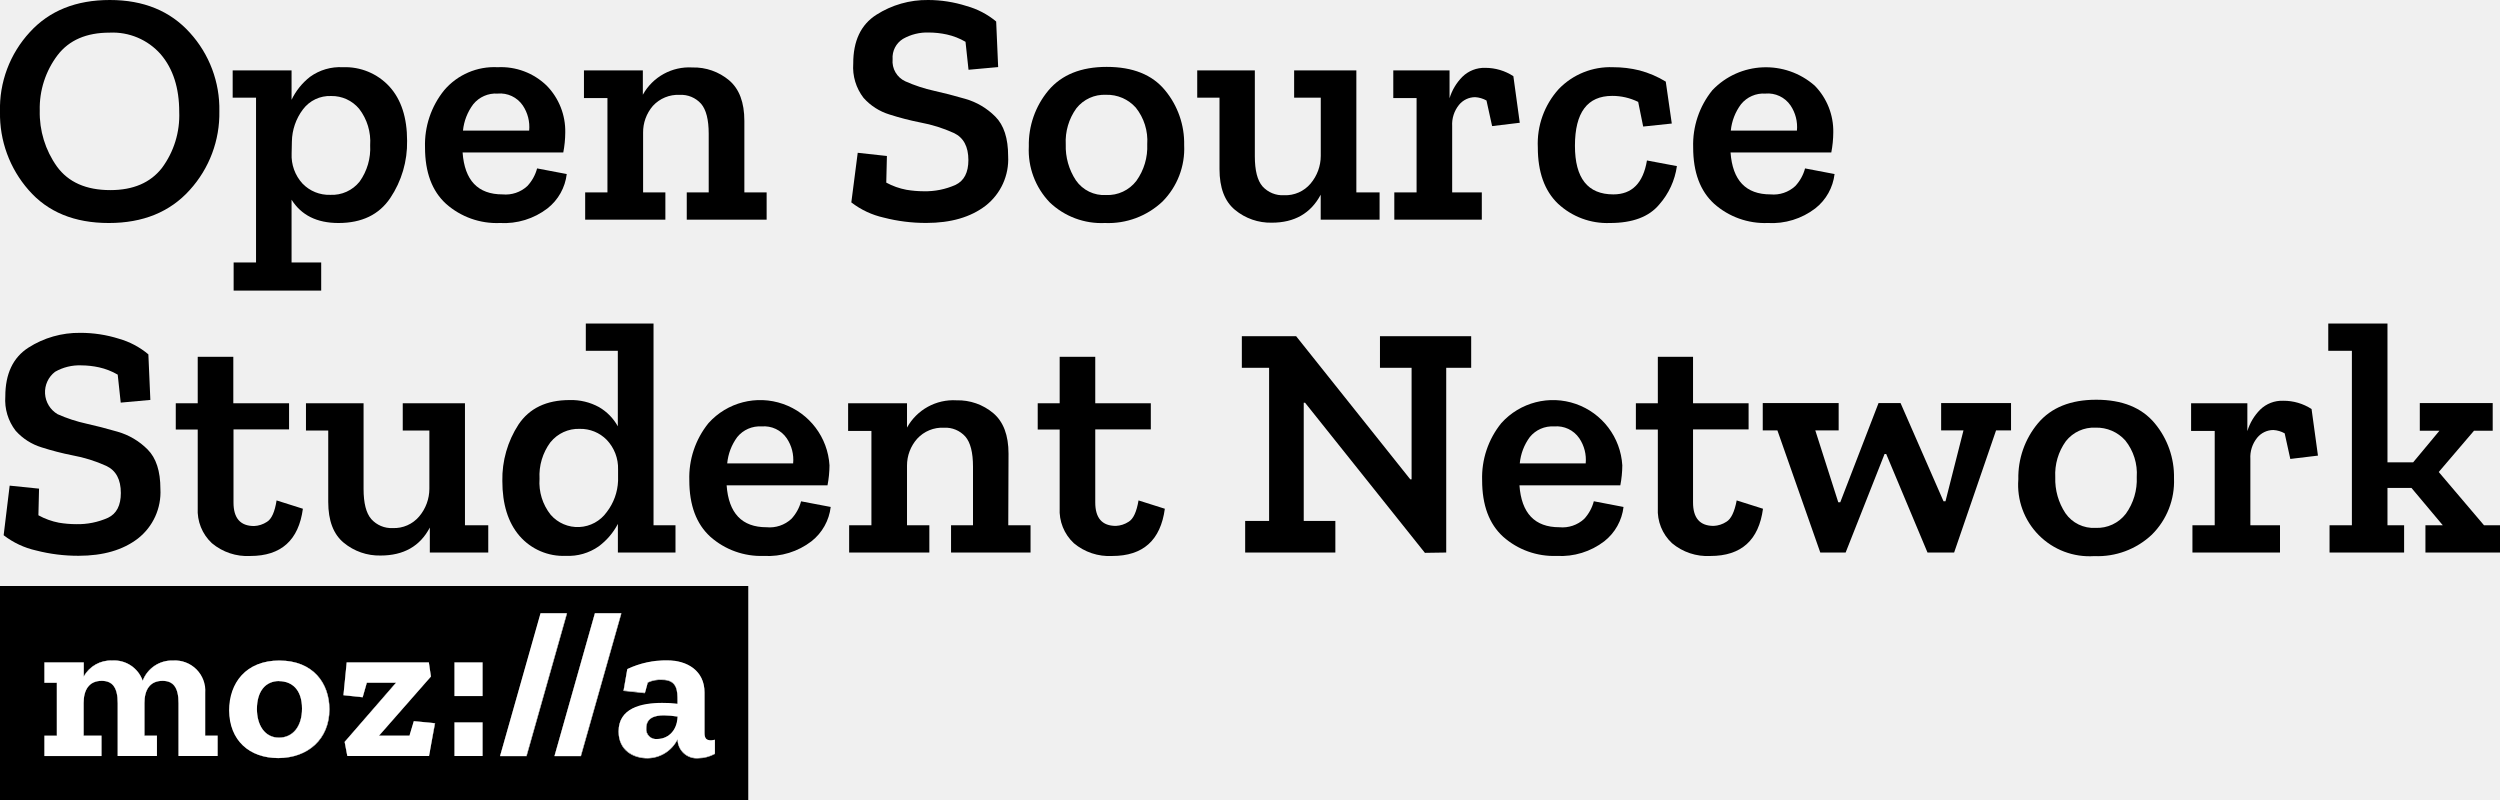
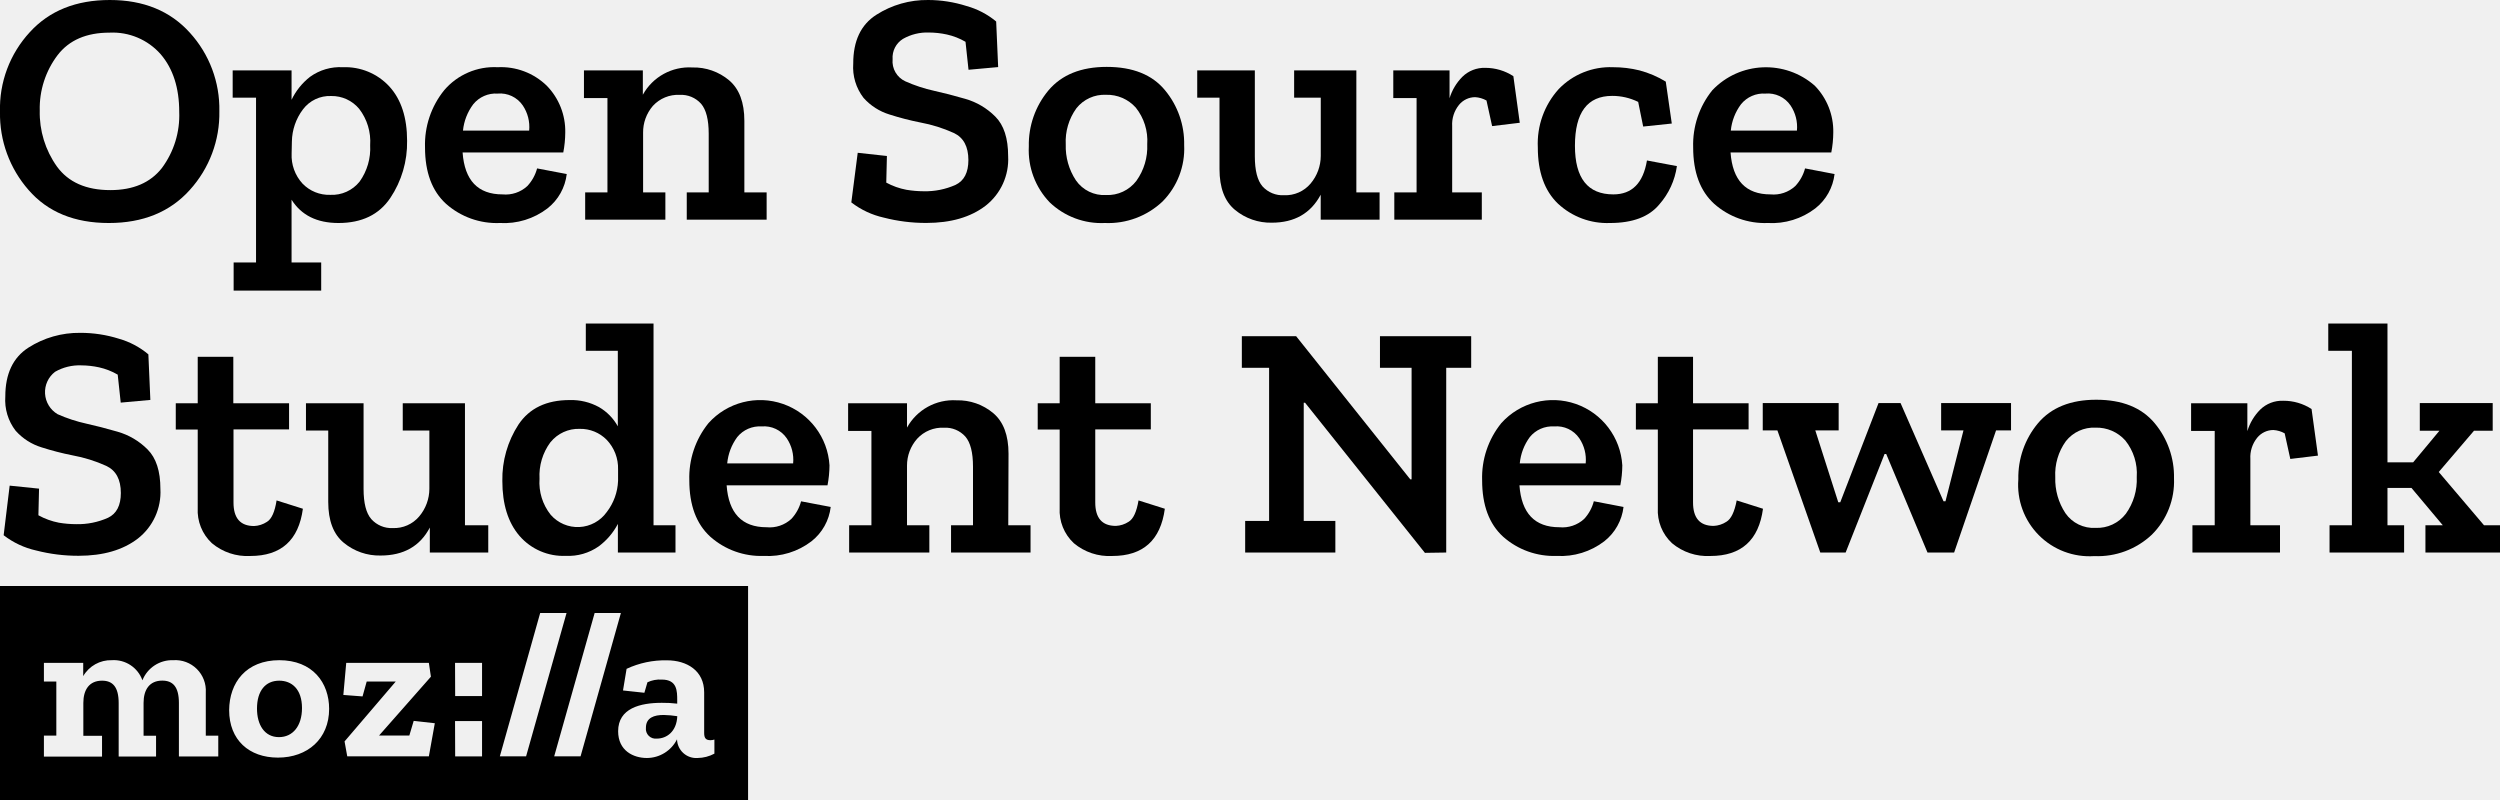
<svg xmlns="http://www.w3.org/2000/svg" viewBox="0 0 390.57 124.98">
  <defs>
-     <style>.cls-1{fill:none;}.cls-2{fill:#fff;}</style>
+     <style>.cls-1{fill:none;}</style>
  </defs>
  <g id="Layer_2" data-name="Layer 2">
    <g id="Layer_1-2" data-name="Layer 1">
-       <path class="cls-1" d="M172.79,14.82a5.57,5.57,0,0,0-4.63,2.11,8.84,8.84,0,0,0-1.66,5.64,9.62,9.62,0,0,0,1.59,5.62,5.35,5.35,0,0,0,4.71,2.29,5.66,5.66,0,0,0,4.73-2.21,9.11,9.11,0,0,0,1.72-5.75,8.24,8.24,0,0,0-1.79-5.72A6,6,0,0,0,172.79,14.82Z" />
+       <rect class="cls-1" x="71.11" y="103.56" width="4.22" height="5.19" />
+       <rect class="cls-1" x="71.11" y="112.65" width="4.22" height="5.52" />
+       <polygon class="cls-1" points="88.53 95.77 84.41 95.77 78.09 118.16 82.21 118.16 88.53 95.77" />
+       <polygon class="cls-1" points="57.29 106.48 61.86 106.48 53.83 115.84 54.25 118.16 67.01 118.16 67.92 113 64.62 112.62 63.94 114.92 59.2 114.92 67.31 105.72 66.98 103.56 54.15 103.56 53.63 108.58 56.64 108.81 57.29 106.48" />
+       <path class="cls-1" d="M43.45,118.37c4.67,0,8-2.95,8-7.61,0-4.08-2.56-7.61-7.81-7.61s-7.84,3.53-7.84,7.81C35.83,115.61,38.94,118.37,43.45,118.37Zm.16-12c2,0,3.56,1.33,3.56,4.28,0,2.79-1.43,4.54-3.6,4.54s-3.43-1.94-3.43-4.47C40.14,107.93,41.47,106.34,43.61,106.34Z" />
+       <path class="cls-1" d="M15.94,114.92H13v-5.14c0-2,.91-3.47,2.92-3.47,1.65,0,2.6,1,2.6,3.5v8.35h5.84v-3.25H22.43v-5.14c0-2,.91-3.47,2.92-3.47,1.65,0,2.6,1,2.6,3.5v8.35h6.17v-3.25H32.17v-6.73a4.77,4.77,0,0,0-5.08-5.06,5,5,0,0,0-4.82,3.14,4.75,4.75,0,0,0-4.78-3.14A5,5,0,0,0,13,105.63v-2.07H6.86v2.92H8.8v8.44H6.86v3.25h9.09Z" />
+       <path class="cls-1" d="M51.58,30.37a5.52,5.52,0,0,0,4.6-2.08,8.92,8.92,0,0,0,1.64-5.67,8.37,8.37,0,0,0-1.72-5.69,5.56,5.56,0,0,0-4.37-2,5.24,5.24,0,0,0-4.42,2.13,8.58,8.58,0,0,0-1.72,5l-.05,1.82a6.49,6.49,0,0,0,1.69,4.68A5.74,5.74,0,0,0,51.58,30.37Z" />
+       <path class="cls-1" d="M101.18,106.54a4.56,4.56,0,0,1,2.24-.42c2.37,0,2.41,1.78,2.41,3.27v.49a18.35,18.35,0,0,0-2.41-.13c-3.34,0-6.82.84-6.82,4.44,0,3,2.4,4.18,4.5,4.18a5.29,5.29,0,0,0,4.7-2.92,3,3,0,0,0,3.21,2.92,5.68,5.68,0,0,0,2.63-.68l0-2.2a2.1,2.1,0,0,1-.6.1c-.68,0-1-.29-1-1.13v-6.35c0-3.34-2.69-5-5.83-5a14.18,14.18,0,0,0-6.29,1.33l-.57,3.36,3.34.36Zm1.45,8.85a1.53,1.53,0,0,1-1.72-1.69c0-1.59,1.3-2,2.79-2a15.41,15.41,0,0,1,2.11.19C105.71,114.32,104.12,115.39,102.63,115.39Z" />
+       <path class="cls-1" d="M279.73,16.46a4.29,4.29,0,0,0-3.93-1.85,4.53,4.53,0,0,0-3.8,1.66,8.22,8.22,0,0,0-1.61,4.11h10.3A6,6,0,0,0,279.73,16.46Z" />
      <path class="cls-1" d="M90.22,82.37A5.4,5.4,0,0,0,94.79,80a8.52,8.52,0,0,0,1.77-4.94V73.32a6.43,6.43,0,0,0-1.77-4.63A5.73,5.73,0,0,0,90.58,67,5.62,5.62,0,0,0,86,69.08a8.75,8.75,0,0,0-1.74,5.75A8.1,8.1,0,0,0,86,80.44,5.45,5.45,0,0,0,90.22,82.37Z" />
+       <path class="cls-1" d="M81.67,16.46a4.29,4.29,0,0,0-3.93-1.85,4.53,4.53,0,0,0-3.8,1.66,8.22,8.22,0,0,0-1.61,4.11h10.3A6,6,0,0,0,81.67,16.46Z" />
      <path class="cls-1" d="M17.26,29.74q5.36,0,8.06-3.46A13.79,13.79,0,0,0,28,17.52q0-5.67-2.89-9a10,10,0,0,0-8-3.38Q11.7,5.1,9,8.61a13.76,13.76,0,0,0-2.73,8.71,14.48,14.48,0,0,0,2.68,8.74Q11.6,29.75,17.26,29.74Z" />
      <path class="cls-1" d="M122.9,68.46A4.29,4.29,0,0,0,119,66.61a4.53,4.53,0,0,0-3.8,1.66,8.22,8.22,0,0,0-1.61,4.11h10.3A6,6,0,0,0,122.9,68.46Z" />
-       <path class="cls-1" d="M51.58,30.37a5.52,5.52,0,0,0,4.6-2.08,8.92,8.92,0,0,0,1.64-5.67,8.37,8.37,0,0,0-1.72-5.69,5.56,5.56,0,0,0-4.37-2,5.24,5.24,0,0,0-4.42,2.13,8.58,8.58,0,0,0-1.72,5l-.05,1.82a6.49,6.49,0,0,0,1.69,4.68A5.74,5.74,0,0,0,51.58,30.37Z" />
+       <polygon class="cls-1" points="90.7 118.16 97.02 95.77 92.9 95.77 86.58 118.16 90.7 118.16" />
      <path class="cls-1" d="M246.76,68.46a4.29,4.29,0,0,0-3.93-1.85,4.53,4.53,0,0,0-3.8,1.66,8.22,8.22,0,0,0-1.61,4.11h10.3A6,6,0,0,0,246.76,68.46Z" />
-       <path class="cls-1" d="M279.73,16.46a4.29,4.29,0,0,0-3.93-1.85,4.53,4.53,0,0,0-3.8,1.66,8.22,8.22,0,0,0-1.61,4.11h10.3A6,6,0,0,0,279.73,16.46Z" />
-       <path class="cls-1" d="M81.67,16.46a4.29,4.29,0,0,0-3.93-1.85,4.53,4.53,0,0,0-3.8,1.66,8.22,8.22,0,0,0-1.61,4.11h10.3A6,6,0,0,0,81.67,16.46Z" />
+       <path class="cls-1" d="M172.79,14.82a5.57,5.57,0,0,0-4.63,2.11,8.84,8.84,0,0,0-1.66,5.64,9.62,9.62,0,0,0,1.59,5.62,5.35,5.35,0,0,0,4.71,2.29,5.66,5.66,0,0,0,4.73-2.21,9.11,9.11,0,0,0,1.72-5.75,8.24,8.24,0,0,0-1.79-5.72A6,6,0,0,0,172.79,14.82Z" />
      <path class="cls-1" d="M327.39,66.82a5.57,5.57,0,0,0-4.63,2.11,8.84,8.84,0,0,0-1.66,5.64,9.62,9.62,0,0,0,1.59,5.62,5.35,5.35,0,0,0,4.71,2.29,5.66,5.66,0,0,0,4.73-2.21,9.11,9.11,0,0,0,1.72-5.75A8.24,8.24,0,0,0,332,68.8,6,6,0,0,0,327.39,66.82Z" />
-       <path d="M101,113.76a1.53,1.53,0,0,0,1.72,1.69c1.49,0,3.08-1.07,3.18-3.5a15.43,15.43,0,0,0-2.11-.19C102.25,111.75,101,112.18,101,113.76Z" />
-       <path d="M0,125H116.9V91.55H0Zm98-20.45a14.06,14.06,0,0,1,6.26-1.33c3.15,0,5.8,1.62,5.8,5v6.36c0,.84.32,1.13,1,1.13a2.21,2.21,0,0,0,.62-.1l0,2.2a5.65,5.65,0,0,1-2.63.68,3,3,0,0,1-3.21-2.92,5.3,5.3,0,0,1-4.7,2.92c-2.11,0-4.51-1.14-4.51-4.18,0-3.6,3.47-4.44,6.81-4.44a19.13,19.13,0,0,1,2.4.13v-.49c0-1.49,0-3.27-2.4-3.27a4.54,4.54,0,0,0-2.24.42l-.47,1.65-3.34-.36Zm-.91-8.72-6.32,22.31H86.62L92.94,95.8Zm-12.61,0h4.12l-6.32,22.31H78.12ZM71,103.49h4.38v5.25H71Zm0,9.37h4.38v5.25H71Zm-16.84-9.37H67l.32,2.2-8.11,9.24H64l.68-2.27,3.31.32L67,118.11H54.26l-.42-2.2,8-9.24H57.31l-.65,2.27-3-.32Zm-10.48-.29c5.25,0,7.81,3.53,7.81,7.62,0,4.67-3.37,7.62-8,7.62-4.51,0-7.62-2.76-7.62-7.43C35.83,106.73,38.43,103.19,43.68,103.19ZM6.94,114.93H8.88v-8.27H6.94v-3.18h6.13v2.2a4.84,4.84,0,0,1,4.44-2.5,4.74,4.74,0,0,1,4.77,3.15A4.9,4.9,0,0,1,27,103.19a4.73,4.73,0,0,1,5,5.06v6.68H34v3.18H27.89v-8.24c0-2.53-.84-3.5-2.5-3.5-2,0-2.82,1.43-2.82,3.47v5.09h1.95v3.18H18.38v-8.24c0-2.53-.84-3.5-2.5-3.5-2,0-2.82,1.43-2.82,3.47v5.09h2.79v3.18H6.94Z" />
-       <path d="M43.58,115.22c2.17,0,3.6-1.75,3.6-4.54,0-3-1.59-4.28-3.57-4.28-2.14,0-3.47,1.59-3.47,4.34C40.15,113.28,41.31,115.22,43.58,115.22Z" />
-       <path d="M101.21,106.6a4.54,4.54,0,0,1,2.24-.42c2.37,0,2.4,1.78,2.4,3.27v.49a19.13,19.13,0,0,0-2.4-.13c-3.34,0-6.81.84-6.81,4.44,0,3,2.4,4.18,4.51,4.18a5.3,5.3,0,0,0,4.7-2.92,3,3,0,0,0,3.21,2.92,5.65,5.65,0,0,0,2.63-.68l0-2.2a2.21,2.21,0,0,1-.62.1c-.68,0-1-.29-1-1.13v-6.36c0-3.34-2.66-5-5.8-5A14.06,14.06,0,0,0,98,104.52l-.57,3.36,3.34.36Zm1.46,8.85a1.53,1.53,0,0,1-1.72-1.69c0-1.59,1.3-2,2.79-2a15.43,15.43,0,0,1,2.11.19C105.75,114.38,104.16,115.45,102.67,115.45Z" />
-       <path class="cls-2" d="M101.21,106.6a4.54,4.54,0,0,1,2.24-.42c2.37,0,2.4,1.78,2.4,3.27v.49a19.13,19.13,0,0,0-2.4-.13c-3.34,0-6.81.84-6.81,4.44,0,3,2.4,4.18,4.51,4.18a5.3,5.3,0,0,0,4.7-2.92,3,3,0,0,0,3.21,2.92,5.65,5.65,0,0,0,2.63-.68l0-2.2a2.21,2.21,0,0,1-.62.1c-.68,0-1-.29-1-1.13v-6.36c0-3.34-2.66-5-5.8-5A14.06,14.06,0,0,0,98,104.52l-.57,3.36,3.34.36Zm1.46,8.85a1.53,1.53,0,0,1-1.72-1.69c0-1.59,1.3-2,2.79-2a15.43,15.43,0,0,1,2.11.19C105.75,114.38,104.16,115.45,102.67,115.45Z" />
-       <path d="M15.86,114.93H13.07v-5.09c0-2,.81-3.47,2.82-3.47,1.65,0,2.5,1,2.5,3.5v8.24h6.13v-3.18H22.57v-5.09c0-2,.81-3.47,2.82-3.47,1.65,0,2.5,1,2.5,3.5v8.24H34v-3.18H32.07v-6.68a4.73,4.73,0,0,0-5-5.06,4.9,4.9,0,0,0-4.77,3.15,4.74,4.74,0,0,0-4.77-3.15,4.84,4.84,0,0,0-4.44,2.5v-2.2H6.94v3.18H8.88v8.27H6.94v3.18h8.92Z" />
-       <path class="cls-2" d="M15.86,114.93H13.07v-5.09c0-2,.81-3.47,2.82-3.47,1.65,0,2.5,1,2.5,3.5v8.24h6.13v-3.18H22.57v-5.09c0-2,.81-3.47,2.82-3.47,1.65,0,2.5,1,2.5,3.5v8.24H34v-3.18H32.07v-6.68a4.73,4.73,0,0,0-5-5.06,4.9,4.9,0,0,0-4.77,3.15,4.74,4.74,0,0,0-4.77-3.15,4.84,4.84,0,0,0-4.44,2.5v-2.2H6.94v3.18H8.88v8.27H6.94v3.18h8.92Z" />
-       <polygon points="57.31 106.66 61.88 106.66 53.84 115.9 54.26 118.11 67.04 118.11 67.94 112.99 64.64 112.66 63.96 114.93 59.22 114.93 67.33 105.69 67 103.49 54.16 103.49 53.65 108.61 56.66 108.93 57.31 106.66" />
-       <polygon class="cls-2" points="57.31 106.66 61.88 106.66 53.84 115.9 54.26 118.11 67.04 118.11 67.94 112.99 64.64 112.66 63.96 114.93 59.22 114.93 67.33 105.69 67 103.49 54.16 103.49 53.65 108.61 56.66 108.93 57.31 106.66" />
-       <polygon points="90.73 118.11 97.06 95.8 92.94 95.8 86.62 118.11 90.73 118.11" />
-       <polygon class="cls-2" points="90.73 118.11 97.06 95.8 92.94 95.8 86.62 118.11 90.73 118.11" />
-       <rect x="71.01" y="112.86" width="4.38" height="5.25" />
-       <rect class="cls-2" x="71.01" y="112.86" width="4.38" height="5.25" />
-       <path d="M43.45,118.43c4.67,0,8-3,8-7.62,0-4.09-2.56-7.62-7.81-7.62s-7.85,3.53-7.85,7.81C35.83,115.68,38.95,118.43,43.45,118.43Zm.16-12c2,0,3.57,1.33,3.57,4.28,0,2.79-1.43,4.54-3.6,4.54s-3.44-1.95-3.44-4.47C40.15,108,41.48,106.4,43.62,106.4Z" />
-       <path class="cls-2" d="M43.45,118.43c4.67,0,8-3,8-7.62,0-4.09-2.56-7.62-7.81-7.62s-7.85,3.53-7.85,7.81C35.83,115.68,38.95,118.43,43.45,118.43Zm.16-12c2,0,3.57,1.33,3.57,4.28,0,2.79-1.43,4.54-3.6,4.54s-3.44-1.95-3.44-4.47C40.15,108,41.48,106.4,43.62,106.4Z" />
-       <rect x="71.01" y="103.49" width="4.38" height="5.25" />
-       <rect class="cls-2" x="71.01" y="103.49" width="4.38" height="5.25" />
-       <polygon points="88.56 95.8 84.44 95.8 78.12 118.11 82.24 118.11 88.56 95.8" />
-       <polygon class="cls-2" points="88.56 95.8 84.44 95.8 78.12 118.11 82.24 118.11 88.56 95.8" />
+       <path d="M43.58,115.16c2.17,0,3.6-1.75,3.6-4.54,0-2.95-1.59-4.28-3.56-4.28-2.14,0-3.47,1.59-3.47,4.34C40.14,113.21,41.31,115.16,43.58,115.16Z" />
+       <path d="M100.91,113.7a1.53,1.53,0,0,0,1.72,1.69c1.49,0,3.08-1.07,3.18-3.5a15.41,15.41,0,0,0-2.11-.19C102.21,111.69,100.91,112.11,100.91,113.7Z" />
+       <path d="M0,125H116.87V91.55H0Zm97.89-20.51a14.18,14.18,0,0,1,6.29-1.33c3.14,0,5.83,1.62,5.83,5v6.35c0,.84.29,1.13,1,1.13a2.1,2.1,0,0,0,.6-.1l0,2.2a5.68,5.68,0,0,1-2.63.68,3,3,0,0,1-3.21-2.92,5.29,5.29,0,0,1-4.7,2.92c-2.11,0-4.5-1.13-4.5-4.18,0-3.6,3.48-4.44,6.82-4.44a18.35,18.35,0,0,1,2.41.13v-.49c0-1.49,0-3.27-2.41-3.27a4.56,4.56,0,0,0-2.24.42l-.48,1.64-3.34-.36ZM97,95.77,90.7,118.16H86.58L92.9,95.77Zm-12.61,0h4.12l-6.32,22.39H78.09Zm-13.3,7.79h4.22v5.19H71.11Zm0,9.09h4.22v5.52H71.11Zm-17-9.09H67l.32,2.16-8.1,9.19h4.73l.68-2.29,3.3.37L67,118.16H54.25l-.42-2.33,8-9.36H57.29l-.65,2.33-3-.23Zm-10.48-.42c5.25,0,7.81,3.53,7.81,7.61,0,4.67-3.37,7.61-8,7.61-4.5,0-7.62-2.75-7.62-7.42C35.83,106.67,38.42,103.14,43.67,103.14ZM6.86,114.92H8.8v-8.44H6.86v-2.92H13v2.07a5,5,0,0,1,4.47-2.49,4.75,4.75,0,0,1,4.78,3.14,5,5,0,0,1,4.82-3.14,4.77,4.77,0,0,1,5.08,5.06v6.73h1.95v3.25H27.95v-8.35c0-2.53-.94-3.5-2.6-3.5-2,0-2.92,1.43-2.92,3.47v5.14h1.95v3.25H18.54v-8.35c0-2.53-.94-3.5-2.6-3.5-2,0-2.92,1.43-2.92,3.47v5.14h2.92v3.25H6.86Z" />
      <path d="M17,34.84q8,0,12.64-5.15a17.8,17.8,0,0,0,4.63-12.32,17.7,17.7,0,0,0-4.6-12.25Q25.06,0,17.16,0T4.68,5A17.59,17.59,0,0,0,0,17.47,18,18,0,0,0,4.47,29.69Q8.94,34.84,17,34.84ZM9,8.61Q11.7,5.1,17.11,5.1a10,10,0,0,1,8,3.38q2.89,3.38,2.89,9a13.79,13.79,0,0,1-2.7,8.76q-2.7,3.46-8.06,3.46-5.67,0-8.35-3.69a14.48,14.48,0,0,1-2.68-8.74A13.76,13.76,0,0,1,9,8.61Z" />
      <path d="M40,41H36.5V45.4H50.18V41H45.55V31.2q2.29,3.64,7.33,3.64,5.46,0,8.09-3.9A15.56,15.56,0,0,0,63.6,22q0-5.46-2.78-8.5a9.38,9.38,0,0,0-7.25-3A8,8,0,0,0,48.44,12a10.06,10.06,0,0,0-2.89,3.59V11h-9.2v4.26H40ZM45.6,22.1a8.58,8.58,0,0,1,1.72-5A5.24,5.24,0,0,1,51.74,15a5.56,5.56,0,0,1,4.37,2,8.37,8.37,0,0,1,1.72,5.69,8.92,8.92,0,0,1-1.64,5.67,5.52,5.52,0,0,1-4.6,2.08,5.74,5.74,0,0,1-4.34-1.77,6.49,6.49,0,0,1-1.69-4.68Z" />
      <path d="M78.1,34.84a11.16,11.16,0,0,0,7.44-2.29,8,8,0,0,0,3-5.36l-4.63-.88a6.46,6.46,0,0,1-1.53,2.76,5,5,0,0,1-3.87,1.3q-5.77,0-6.24-6.55H88a17,17,0,0,0,.31-3.12,10.18,10.18,0,0,0-2.89-7.31,10.26,10.26,0,0,0-7.67-2.89,10.27,10.27,0,0,0-8.35,3.59,13.5,13.5,0,0,0-3,8.94q0,5.82,3.28,8.81A11.94,11.94,0,0,0,78.1,34.84ZM73.94,16.28a4.53,4.53,0,0,1,3.8-1.66,4.29,4.29,0,0,1,3.93,1.85,6,6,0,0,1,1,3.93H72.33A8.22,8.22,0,0,1,73.94,16.28Z" />
      <path d="M94.9,30.06H91.42v4.26h12.53V30.06h-3.48V20.75A6.3,6.3,0,0,1,102,16.54a5.33,5.33,0,0,1,4.19-1.72,4.18,4.18,0,0,1,3.33,1.38q1.2,1.38,1.2,4.71v9.15h-3.43v4.26h12.48V30.06h-3.48V18.88q0-4.32-2.39-6.34a8.56,8.56,0,0,0-5.72-2,8.28,8.28,0,0,0-7.75,4.26V11h-9.2v4.32H94.9Z" />
      <path d="M134,23.87,133,31.62A12.91,12.91,0,0,0,138.08,34a26.27,26.27,0,0,0,6.63.83q5.77,0,9.28-2.7a9.2,9.2,0,0,0,3.51-7.75q0-4.16-2-6.16a10.79,10.79,0,0,0-4.71-2.78q-2.7-.78-4.84-1.25a23.5,23.5,0,0,1-4.5-1.48,3.44,3.44,0,0,1-2-3.46,3.44,3.44,0,0,1,1.61-3.17,7.64,7.64,0,0,1,4.06-1,13.39,13.39,0,0,1,2.81.31,10.17,10.17,0,0,1,2.91,1.14l.47,4.37,4.63-.42-.31-7.12A12.38,12.38,0,0,0,151,.94,19.84,19.84,0,0,0,145,0a14.68,14.68,0,0,0-8.09,2.31q-3.62,2.31-3.61,7.62a7.84,7.84,0,0,0,1.61,5.36,8.92,8.92,0,0,0,4.06,2.6,43.37,43.37,0,0,0,4.84,1.25A22.61,22.61,0,0,1,149,20.77q2.29,1.07,2.29,4.24,0,2.91-2,3.87a11.56,11.56,0,0,1-5,1,16.6,16.6,0,0,1-2.68-.23,10.79,10.79,0,0,1-3.15-1.12l.1-4.16Z" />
      <path d="M172.9,10.45q-6,0-9.1,3.67a13.21,13.21,0,0,0-3.07,8.76A11.75,11.75,0,0,0,164,31.62a11.68,11.68,0,0,0,8.61,3.22,12.34,12.34,0,0,0,9-3.35A11.72,11.72,0,0,0,185,22.67a13,13,0,0,0-3-8.58Q179,10.45,172.9,10.45Zm4.63,17.81a5.66,5.66,0,0,1-4.73,2.21,5.35,5.35,0,0,1-4.71-2.29,9.62,9.62,0,0,1-1.59-5.62,8.84,8.84,0,0,1,1.66-5.64,5.57,5.57,0,0,1,4.63-2.11,6,6,0,0,1,4.65,2,8.24,8.24,0,0,1,1.79,5.72A9.11,9.11,0,0,1,177.53,28.26Z" />
      <path d="M206.33,30.42v3.9h9.2V30.06H211.9V11h-9.72v4.26h4.16v9.1a6.71,6.71,0,0,1-1.59,4.32,5.13,5.13,0,0,1-4.13,1.82,4.23,4.23,0,0,1-3.38-1.38q-1.2-1.38-1.2-4.71V11h-9v4.26h3.48V26.42q0,4.37,2.42,6.37a8.72,8.72,0,0,0,5.75,2Q204,34.79,206.33,30.42Z" />
      <path d="M226.87,19.71a4.83,4.83,0,0,1,1.07-3.33,3.27,3.27,0,0,1,2.52-1.2,4.14,4.14,0,0,1,1.77.52l.88,4,4.32-.52-1-7.28a8,8,0,0,0-4.37-1.3A4.89,4.89,0,0,0,228.46,12a8.12,8.12,0,0,0-2,3.35V11h-8.79v4.32h3.64V30.06h-3.48v4.26H231.5V30.06h-4.63Z" />
      <path d="M251.52,34.84q5.3,0,7.7-2.89a11.46,11.46,0,0,0,2.76-6l-4.68-.88q-.88,5.3-5.25,5.3-6,0-6-7.59,0-7.8,5.82-7.8a9.16,9.16,0,0,1,4.06.94l.78,3.85,4.47-.47-.94-6.55A15.48,15.48,0,0,0,256.15,11,17.11,17.11,0,0,0,252,10.5a11.17,11.17,0,0,0-8.5,3.43,12.69,12.69,0,0,0-3.25,9.1q0,5.77,3.15,8.79A11.27,11.27,0,0,0,251.52,34.84Z" />
      <path d="M276.17,34.84a11.16,11.16,0,0,0,7.44-2.29,8,8,0,0,0,3-5.36L282,26.31a6.46,6.46,0,0,1-1.53,2.76,5,5,0,0,1-3.87,1.3q-5.77,0-6.24-6.55H286.1a17,17,0,0,0,.31-3.12,10.18,10.18,0,0,0-2.89-7.31,11.56,11.56,0,0,0-16,.7,13.5,13.5,0,0,0-3,8.94q0,5.82,3.28,8.81A11.94,11.94,0,0,0,276.17,34.84ZM272,16.28a4.53,4.53,0,0,1,3.8-1.66,4.29,4.29,0,0,1,3.93,1.85,6,6,0,0,1,1,3.93H270.4A8.22,8.22,0,0,1,272,16.28Z" />
      <path d="M1.51,75.87.57,83.62A12.91,12.91,0,0,0,5.64,86a26.27,26.27,0,0,0,6.63.83q5.77,0,9.28-2.7a9.2,9.2,0,0,0,3.51-7.75q0-4.16-2-6.16a10.79,10.79,0,0,0-4.71-2.78q-2.7-.78-4.84-1.25A23.5,23.5,0,0,1,9,64.71a4,4,0,0,1-.39-6.63,7.64,7.64,0,0,1,4.06-1,13.39,13.39,0,0,1,2.81.31,10.17,10.17,0,0,1,2.91,1.14l.47,4.37,4.63-.42-.31-7.12a12.38,12.38,0,0,0-4.6-2.44A19.84,19.84,0,0,0,12.53,52a14.68,14.68,0,0,0-8.09,2.31Q.83,56.63.83,61.93a7.84,7.84,0,0,0,1.61,5.36,8.92,8.92,0,0,0,4.06,2.6,43.37,43.37,0,0,0,4.84,1.25,22.61,22.61,0,0,1,5.25,1.64q2.29,1.07,2.29,4.24,0,2.91-2,3.87a11.56,11.56,0,0,1-5,1,16.6,16.6,0,0,1-2.68-.23A10.79,10.79,0,0,1,6,80.5l.1-4.16Z" />
      <path d="M33.1,84.86a8.6,8.6,0,0,0,6,2q7.23,0,8.22-7.38l-4.11-1.3q-.42,2.7-1.51,3.35a3.94,3.94,0,0,1-2,.65q-3.23,0-3.22-3.69V67.08h8.68V63H36.45V55.74H30.89V63H27.46v4.11h3.43V79.35A7,7,0,0,0,33.1,84.86Z" />
      <path d="M76.28,86.32V82.06H72.64V63H62.92v4.26h4.16v9.1a6.71,6.71,0,0,1-1.59,4.32,5.13,5.13,0,0,1-4.13,1.82A4.23,4.23,0,0,1,58,81.09q-1.2-1.38-1.2-4.71V63h-9v4.26h3.48V78.42q0,4.37,2.42,6.37a8.72,8.72,0,0,0,5.75,2q5.41,0,7.7-4.37v3.9Z" />
      <path d="M81,66.33a15.63,15.63,0,0,0-2.52,8.81q0,5.46,2.68,8.58a9.06,9.06,0,0,0,7.25,3.12,8.24,8.24,0,0,0,5.12-1.48,10.3,10.3,0,0,0,3-3.51v4.47h9V82.06h-3.43V50.54H91.52v4.26h5v11.8a7.86,7.86,0,0,0-2.94-3A9,9,0,0,0,89,62.5Q83.56,62.5,81,66.33Zm5,2.76A5.62,5.62,0,0,1,90.58,67a5.73,5.73,0,0,1,4.21,1.72,6.43,6.43,0,0,1,1.77,4.63v1.77A8.52,8.52,0,0,1,94.79,80a5.58,5.58,0,0,1-8.76.42,8.1,8.1,0,0,1-1.74-5.62A8.75,8.75,0,0,1,86,69.08Z" />
      <path d="M123.63,81.07a5,5,0,0,1-3.87,1.3q-5.77,0-6.24-6.55h15.76a17,17,0,0,0,.31-3.12,10.85,10.85,0,0,0-18.9-6.6,13.5,13.5,0,0,0-3,8.94q0,5.82,3.28,8.81a11.94,11.94,0,0,0,8.37,3,11.16,11.16,0,0,0,7.44-2.29,8,8,0,0,0,3-5.36l-4.63-.88A6.46,6.46,0,0,1,123.63,81.07Zm-8.45-12.79a4.53,4.53,0,0,1,3.8-1.66,4.29,4.29,0,0,1,3.93,1.85,6,6,0,0,1,1,3.93h-10.3A8.22,8.22,0,0,1,115.18,68.28Z" />
      <path d="M157.56,70.88q0-4.32-2.39-6.34a8.56,8.56,0,0,0-5.72-2,8.28,8.28,0,0,0-7.75,4.26V63h-9.2v4.32h3.64V82.06h-3.48v4.26h12.53V82.06H141.7V72.75a6.3,6.3,0,0,1,1.59-4.21,5.33,5.33,0,0,1,4.19-1.72,4.18,4.18,0,0,1,3.33,1.38q1.2,1.38,1.2,4.71v9.15h-3.43v4.26H161V82.06h-3.48Z" />
      <path d="M176.33,81.51a3.94,3.94,0,0,1-2,.65q-3.23,0-3.22-3.69V67.08h8.68V63h-8.68V55.74h-5.56V63h-3.43v4.11h3.43V79.35a7,7,0,0,0,2.21,5.51,8.6,8.6,0,0,0,6,2q7.23,0,8.22-7.38l-4.11-1.3Q177.42,80.86,176.33,81.51Z" />
      <polygon points="215.59 57.46 220.53 57.46 220.53 74.88 220.32 74.88 202.49 52.52 194.01 52.52 194.01 57.46 198.27 57.46 198.27 81.38 194.53 81.38 194.53 86.32 208.62 86.32 208.62 81.38 203.68 81.38 203.68 62.92 203.89 62.92 222.61 86.37 225.94 86.32 225.94 57.46 229.84 57.46 229.84 52.52 215.59 52.52 215.59 57.46" />
      <path d="M247.49,81.07a5,5,0,0,1-3.87,1.3q-5.77,0-6.24-6.55h15.76a17,17,0,0,0,.31-3.12,10.85,10.85,0,0,0-18.9-6.6,13.5,13.5,0,0,0-3,8.94q0,5.82,3.28,8.81a11.94,11.94,0,0,0,8.37,3,11.16,11.16,0,0,0,7.44-2.29,8,8,0,0,0,3-5.36L249,78.31A6.46,6.46,0,0,1,247.49,81.07ZM239,68.28a4.53,4.53,0,0,1,3.8-1.66,4.29,4.29,0,0,1,3.93,1.85,6,6,0,0,1,1,3.93h-10.3A8.22,8.22,0,0,1,239,68.28Z" />
      <path d="M269.72,81.51a3.94,3.94,0,0,1-2,.65q-3.23,0-3.22-3.69V67.08h8.68V63h-8.68V55.74H259V63h-3.43v4.11H259V79.35a7,7,0,0,0,2.21,5.51,8.6,8.6,0,0,0,6,2q7.23,0,8.22-7.38l-4.11-1.3Q270.81,80.86,269.72,81.51Z" />
      <polygon points="303.26 67.24 306.75 67.24 303.94 78.31 303.63 78.31 296.92 62.97 293.48 62.97 287.5 78.47 287.19 78.47 283.6 67.24 287.25 67.24 287.25 62.97 275.39 62.97 275.39 67.24 277.68 67.24 284.38 86.32 288.34 86.32 294.42 70.93 294.68 70.93 301.13 86.32 305.29 86.32 311.84 67.24 314.18 67.24 314.18 62.97 303.26 62.97 303.26 67.24" />
      <path d="M327.49,62.45q-6,0-9.1,3.67a13.21,13.21,0,0,0-3.07,8.76,11.15,11.15,0,0,0,11.86,12,12.34,12.34,0,0,0,9-3.35,11.72,11.72,0,0,0,3.46-8.81,13,13,0,0,0-3-8.58Q333.58,62.45,327.49,62.45Zm4.63,17.81a5.66,5.66,0,0,1-4.73,2.21,5.35,5.35,0,0,1-4.71-2.29,9.62,9.62,0,0,1-1.59-5.62,8.84,8.84,0,0,1,1.66-5.64,5.57,5.57,0,0,1,4.63-2.11,6,6,0,0,1,4.65,2,8.24,8.24,0,0,1,1.79,5.72A9.11,9.11,0,0,1,332.12,80.26Z" />
      <path d="M356.72,62.61A4.89,4.89,0,0,0,353.1,64a8.12,8.12,0,0,0-2,3.35V63h-8.79v4.32H346V82.06h-3.48v4.26h13.68V82.06h-4.63V71.71a4.83,4.83,0,0,1,1.07-3.33,3.27,3.27,0,0,1,2.52-1.2,4.14,4.14,0,0,1,1.77.52l.88,4,4.32-.52-1-7.28A8,8,0,0,0,356.72,62.61Z" />
      <polygon points="388.07 82.06 381 73.74 386.51 67.29 389.43 67.29 389.43 62.97 378.04 62.97 378.04 67.29 381.11 67.29 377 72.23 372.99 72.23 372.99 50.54 363.74 50.54 363.74 54.81 367.43 54.81 367.43 82.06 363.94 82.06 363.94 86.32 375.59 86.32 375.59 82.06 372.99 82.06 372.99 76.23 376.74 76.23 381.63 82.06 378.92 82.06 378.92 86.32 390.57 86.32 390.57 82.06 388.07 82.06" />
    </g>
  </g>
</svg>
